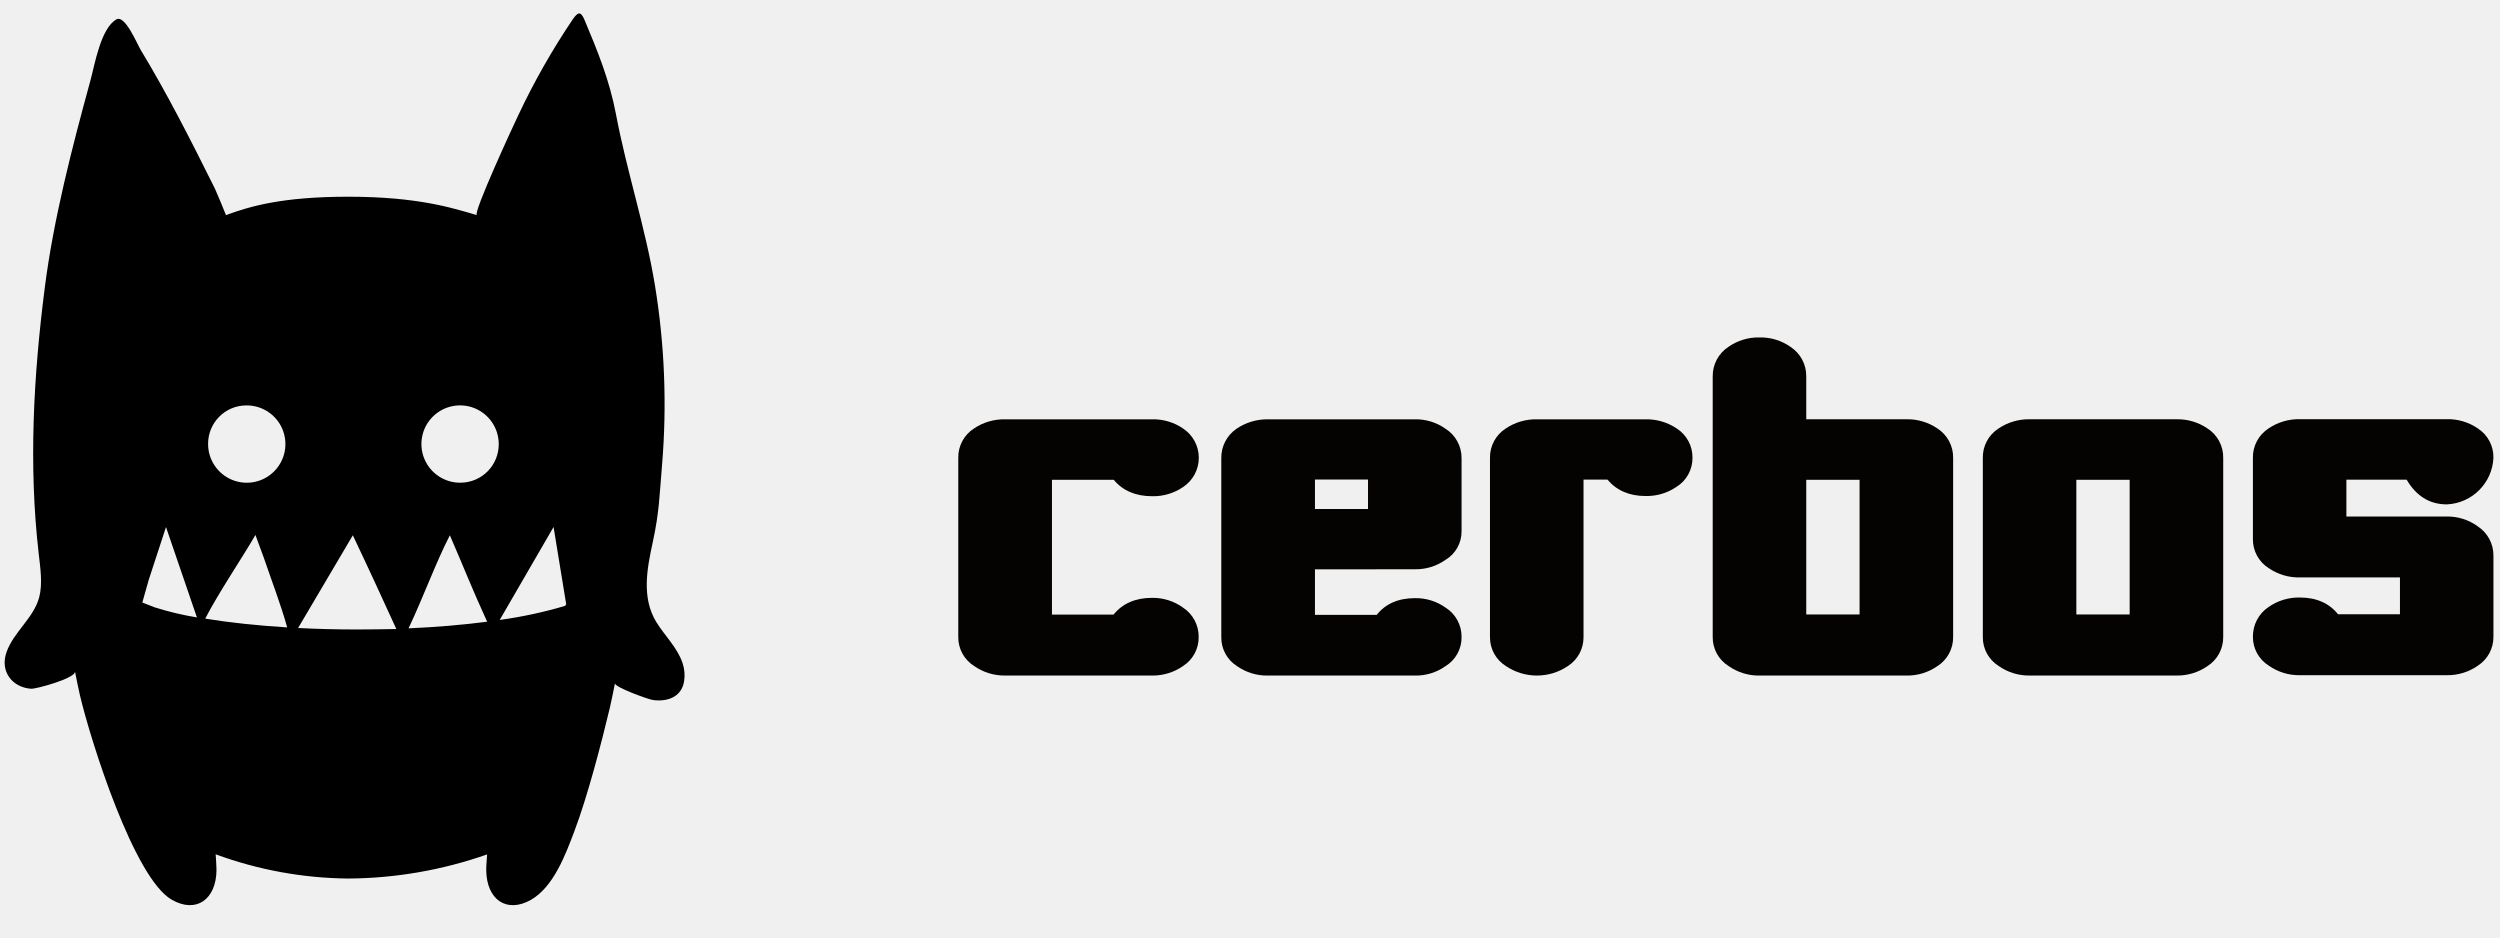
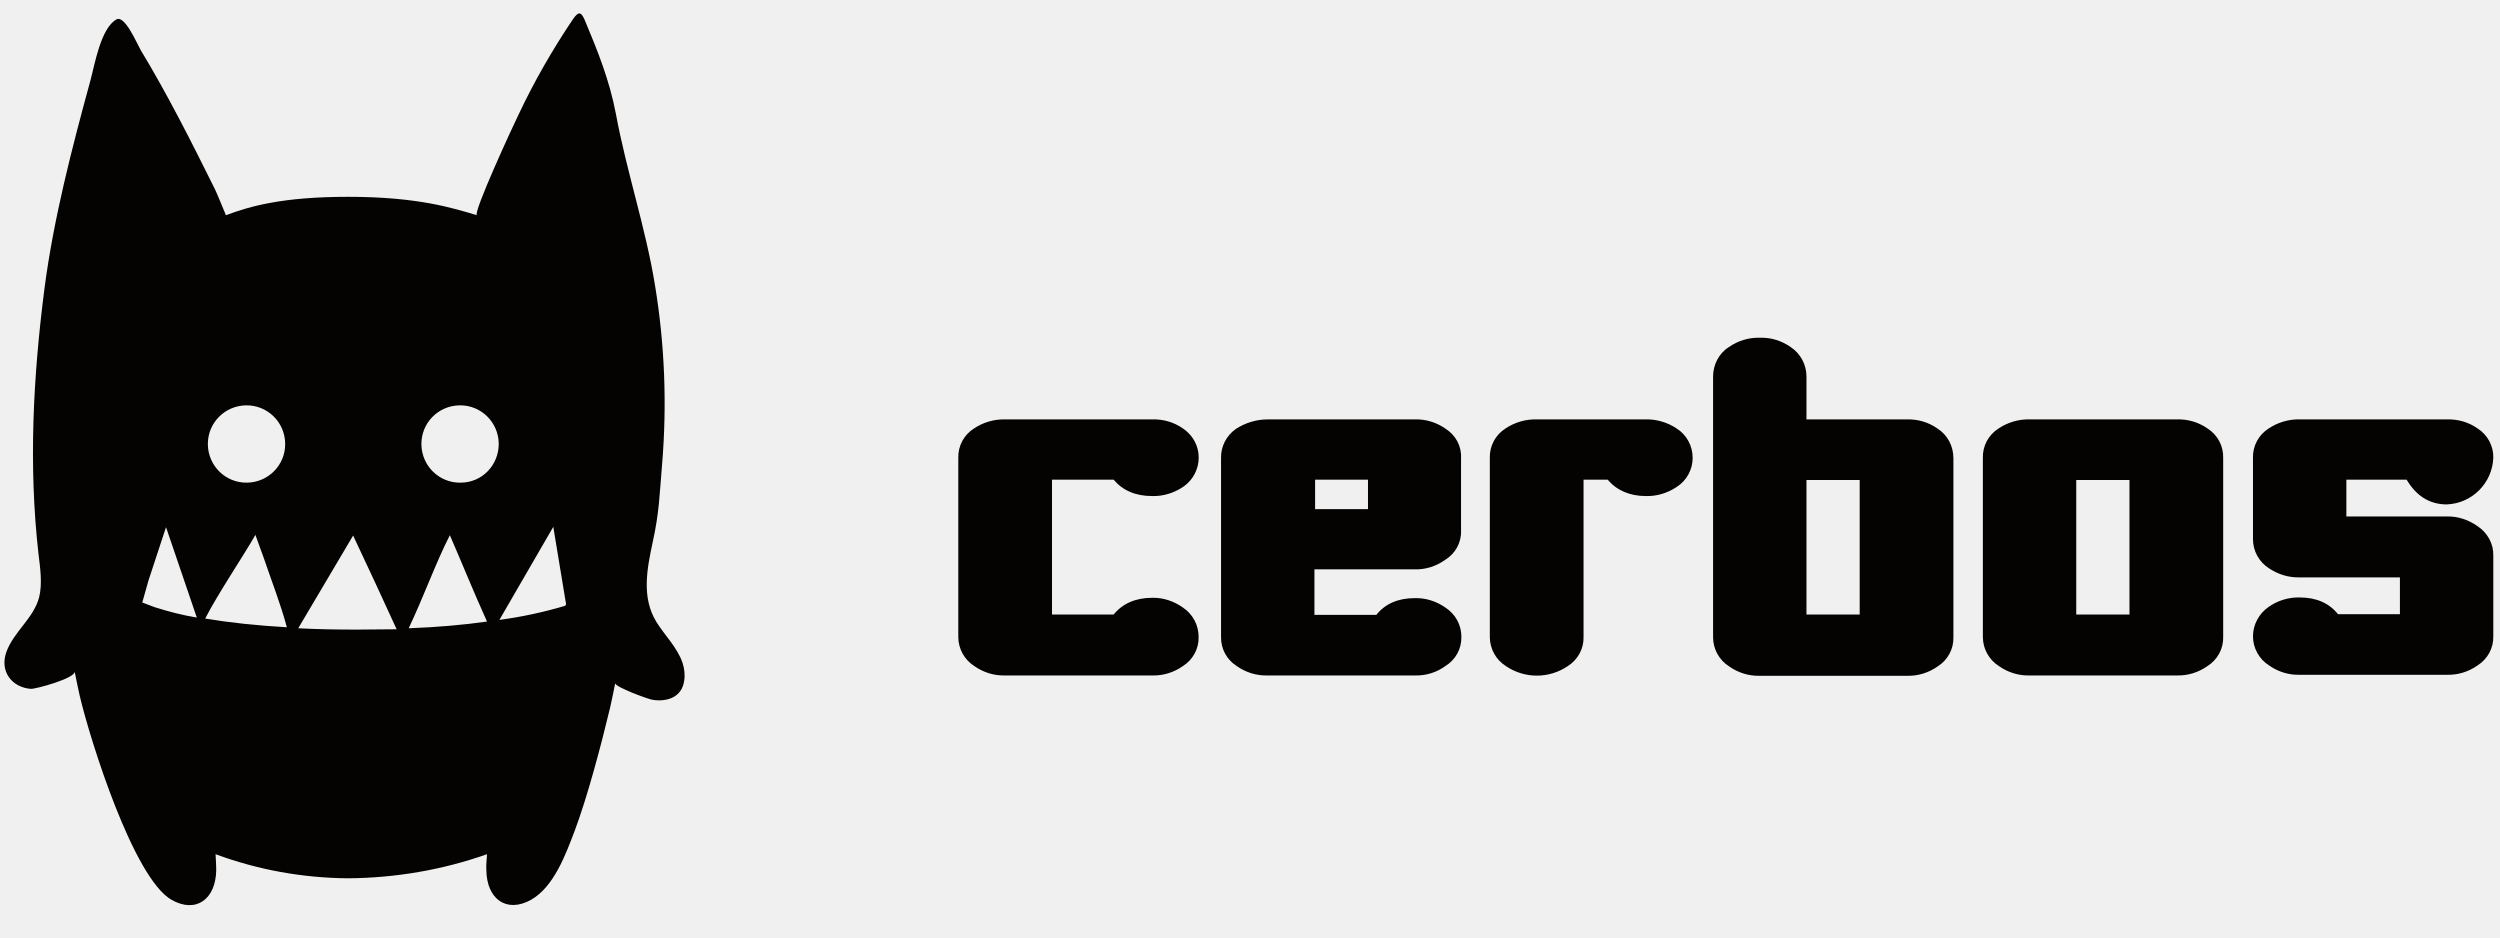
- <svg xmlns="http://www.w3.org/2000/svg" viewBox="0 0 746.89 280.13" version="1.1" id="svg66">
-   <defs id="defs4">
-     <style id="style2">.cls-1{isolation:isolate;}.cls-2{fill:#e6e6e6;mix-blend-mode:multiply;}.cls-3{fill:#ef8d2b;}</style>
-     <mask maskUnits="userSpaceOnUse" id="mask980">
-       <path d="m 674.16,226.42 h 3.07 c 0.08,1.62 1.44,2.46 3.28,2.46 1.84,0 3,-0.72 3,-2 0,-1.45 -1.64,-1.78 -3.51,-2.1 -2.55,-0.44 -5.55,-1 -5.55,-4.56 0,-2.74 2.37,-4.62 5.93,-4.62 3.56,0 5.85,1.94 5.92,4.9 h -3 c -0.06,-1.45 -1.17,-2.23 -3,-2.23 -1.83,0 -2.81,0.74 -2.81,1.85 0,1.35 1.56,1.62 3.41,1.92 2.58,0.43 5.72,0.93 5.72,4.7 0,3 -2.48,4.89 -6.2,4.89 -3.72,0 -6.18,-2.04 -6.26,-5.21 z" id="path982" />
-     </mask>
-     <mask maskUnits="userSpaceOnUse" id="mask984">
-       <path d="m 674.16,226.42 h 3.07 c 0.08,1.62 1.44,2.46 3.28,2.46 1.84,0 3,-0.72 3,-2 0,-1.45 -1.64,-1.78 -3.51,-2.1 -2.55,-0.44 -5.55,-1 -5.55,-4.56 0,-2.74 2.37,-4.62 5.93,-4.62 3.56,0 5.85,1.94 5.92,4.9 h -3 c -0.06,-1.45 -1.17,-2.23 -3,-2.23 -1.83,0 -2.81,0.74 -2.81,1.85 0,1.35 1.56,1.62 3.41,1.92 2.58,0.43 5.72,0.93 5.72,4.7 0,3 -2.48,4.89 -6.2,4.89 -3.72,0 -6.18,-2.04 -6.26,-5.21 z" id="path986" />
-     </mask>
-     <mask maskUnits="userSpaceOnUse" id="mask988">
-       <path d="m 674.16,226.42 h 3.07 c 0.08,1.62 1.44,2.46 3.28,2.46 1.84,0 3,-0.72 3,-2 0,-1.45 -1.64,-1.78 -3.51,-2.1 -2.55,-0.44 -5.55,-1 -5.55,-4.56 0,-2.74 2.37,-4.62 5.93,-4.62 3.56,0 5.85,1.94 5.92,4.9 h -3 c -0.06,-1.45 -1.17,-2.23 -3,-2.23 -1.83,0 -2.81,0.74 -2.81,1.85 0,1.35 1.56,1.62 3.41,1.92 2.58,0.43 5.72,0.93 5.72,4.7 0,3 -2.48,4.89 -6.2,4.89 -3.72,0 -6.18,-2.04 -6.26,-5.21 z" id="path990" />
-     </mask>
-     <mask maskUnits="userSpaceOnUse" id="mask992">
-       <path d="m 674.16,226.42 h 3.07 c 0.08,1.62 1.44,2.46 3.28,2.46 1.84,0 3,-0.72 3,-2 0,-1.45 -1.64,-1.78 -3.51,-2.1 -2.55,-0.44 -5.55,-1 -5.55,-4.56 0,-2.74 2.37,-4.62 5.93,-4.62 3.56,0 5.85,1.94 5.92,4.9 h -3 c -0.06,-1.45 -1.17,-2.23 -3,-2.23 -1.83,0 -2.81,0.74 -2.81,1.85 0,1.35 1.56,1.62 3.41,1.92 2.58,0.43 5.72,0.93 5.72,4.7 0,3 -2.48,4.89 -6.2,4.89 -3.72,0 -6.18,-2.04 -6.26,-5.21 z" id="path994" />
-     </mask>
-     <mask maskUnits="userSpaceOnUse" id="mask996">
-       <path d="m 674.16,226.42 h 3.07 c 0.08,1.62 1.44,2.46 3.28,2.46 1.84,0 3,-0.72 3,-2 0,-1.45 -1.64,-1.78 -3.51,-2.1 -2.55,-0.44 -5.55,-1 -5.55,-4.56 0,-2.74 2.37,-4.62 5.93,-4.62 3.56,0 5.85,1.94 5.92,4.9 h -3 c -0.06,-1.45 -1.17,-2.23 -3,-2.23 -1.83,0 -2.81,0.74 -2.81,1.85 0,1.35 1.56,1.62 3.41,1.92 2.58,0.43 5.72,0.93 5.72,4.7 0,3 -2.48,4.89 -6.2,4.89 -3.72,0 -6.18,-2.04 -6.26,-5.21 z" id="path998" />
-     </mask>
-     <mask maskUnits="userSpaceOnUse" id="mask1000">
-       <path d="m 674.16,226.42 h 3.07 c 0.08,1.62 1.44,2.46 3.28,2.46 1.84,0 3,-0.72 3,-2 0,-1.45 -1.64,-1.78 -3.51,-2.1 -2.55,-0.44 -5.55,-1 -5.55,-4.56 0,-2.74 2.37,-4.62 5.93,-4.62 3.56,0 5.85,1.94 5.92,4.9 h -3 c -0.06,-1.45 -1.17,-2.23 -3,-2.23 -1.83,0 -2.81,0.74 -2.81,1.85 0,1.35 1.56,1.62 3.41,1.92 2.58,0.43 5.72,0.93 5.72,4.7 0,3 -2.48,4.89 -6.2,4.89 -3.72,0 -6.18,-2.04 -6.26,-5.21 z" id="path1002" />
-     </mask>
-     <mask maskUnits="userSpaceOnUse" id="mask1004">
-       <path d="m 674.16,226.42 h 3.07 c 0.08,1.62 1.44,2.46 3.28,2.46 1.84,0 3,-0.72 3,-2 0,-1.45 -1.64,-1.78 -3.51,-2.1 -2.55,-0.44 -5.55,-1 -5.55,-4.56 0,-2.74 2.37,-4.62 5.93,-4.62 3.56,0 5.85,1.94 5.92,4.9 h -3 c -0.06,-1.45 -1.17,-2.23 -3,-2.23 -1.83,0 -2.81,0.74 -2.81,1.85 0,1.35 1.56,1.62 3.41,1.92 2.58,0.43 5.72,0.93 5.72,4.7 0,3 -2.48,4.89 -6.2,4.89 -3.72,0 -6.18,-2.04 -6.26,-5.21 z" id="path1006" />
-     </mask>
-     <mask maskUnits="userSpaceOnUse" id="mask1008">
-       <path d="m 674.16,226.42 h 3.07 c 0.08,1.62 1.44,2.46 3.28,2.46 1.84,0 3,-0.72 3,-2 0,-1.45 -1.64,-1.78 -3.51,-2.1 -2.55,-0.44 -5.55,-1 -5.55,-4.56 0,-2.74 2.37,-4.62 5.93,-4.62 3.56,0 5.85,1.94 5.92,4.9 h -3 c -0.06,-1.45 -1.17,-2.23 -3,-2.23 -1.83,0 -2.81,0.74 -2.81,1.85 0,1.35 1.56,1.62 3.41,1.92 2.58,0.43 5.72,0.93 5.72,4.7 0,3 -2.48,4.89 -6.2,4.89 -3.72,0 -6.18,-2.04 -6.26,-5.21 z" id="path1010" />
-     </mask>
-     <mask maskUnits="userSpaceOnUse" id="mask1012">
-       <path d="m 674.16,226.42 h 3.07 c 0.08,1.62 1.44,2.46 3.28,2.46 1.84,0 3,-0.72 3,-2 0,-1.45 -1.64,-1.78 -3.51,-2.1 -2.55,-0.44 -5.55,-1 -5.55,-4.56 0,-2.74 2.37,-4.62 5.93,-4.62 3.56,0 5.85,1.94 5.92,4.9 h -3 c -0.06,-1.45 -1.17,-2.23 -3,-2.23 -1.83,0 -2.81,0.74 -2.81,1.85 0,1.35 1.56,1.62 3.41,1.92 2.58,0.43 5.72,0.93 5.72,4.7 0,3 -2.48,4.89 -6.2,4.89 -3.72,0 -6.18,-2.04 -6.26,-5.21 z" id="path1014" />
-     </mask>
-     <mask maskUnits="userSpaceOnUse" id="mask1016">
-       <path d="m 674.16,226.42 h 3.07 c 0.08,1.62 1.44,2.46 3.28,2.46 1.84,0 3,-0.72 3,-2 0,-1.45 -1.64,-1.78 -3.51,-2.1 -2.55,-0.44 -5.55,-1 -5.55,-4.56 0,-2.74 2.37,-4.62 5.93,-4.62 3.56,0 5.85,1.94 5.92,4.9 h -3 c -0.06,-1.45 -1.17,-2.23 -3,-2.23 -1.83,0 -2.81,0.74 -2.81,1.85 0,1.35 1.56,1.62 3.41,1.92 2.58,0.43 5.72,0.93 5.72,4.7 0,3 -2.48,4.89 -6.2,4.89 -3.72,0 -6.18,-2.04 -6.26,-5.21 z" id="path1018" />
-     </mask>
-     <mask maskUnits="userSpaceOnUse" id="mask1020">
-       <path d="m 674.16,226.42 h 3.07 c 0.08,1.62 1.44,2.46 3.28,2.46 1.84,0 3,-0.72 3,-2 0,-1.45 -1.64,-1.78 -3.51,-2.1 -2.55,-0.44 -5.55,-1 -5.55,-4.56 0,-2.74 2.37,-4.62 5.93,-4.62 3.56,0 5.85,1.94 5.92,4.9 h -3 c -0.06,-1.45 -1.17,-2.23 -3,-2.23 -1.83,0 -2.81,0.74 -2.81,1.85 0,1.35 1.56,1.62 3.41,1.92 2.58,0.43 5.72,0.93 5.72,4.7 0,3 -2.48,4.89 -6.2,4.89 -3.72,0 -6.18,-2.04 -6.26,-5.21 z" id="path1022" />
-     </mask>
-     <mask maskUnits="userSpaceOnUse" id="mask1024">
-       <path d="m 674.16,226.42 h 3.07 c 0.08,1.62 1.44,2.46 3.28,2.46 1.84,0 3,-0.72 3,-2 0,-1.45 -1.64,-1.78 -3.51,-2.1 -2.55,-0.44 -5.55,-1 -5.55,-4.56 0,-2.74 2.37,-4.62 5.93,-4.62 3.56,0 5.85,1.94 5.92,4.9 h -3 c -0.06,-1.45 -1.17,-2.23 -3,-2.23 -1.83,0 -2.81,0.74 -2.81,1.85 0,1.35 1.56,1.62 3.41,1.92 2.58,0.43 5.72,0.93 5.72,4.7 0,3 -2.48,4.89 -6.2,4.89 -3.72,0 -6.18,-2.04 -6.26,-5.21 z" id="path1026" />
-     </mask>
-     <mask maskUnits="userSpaceOnUse" id="mask1028">
-       <path d="m 674.16,226.42 h 3.07 c 0.08,1.62 1.44,2.46 3.28,2.46 1.84,0 3,-0.72 3,-2 0,-1.45 -1.64,-1.78 -3.51,-2.1 -2.55,-0.44 -5.55,-1 -5.55,-4.56 0,-2.74 2.37,-4.62 5.93,-4.62 3.56,0 5.85,1.94 5.92,4.9 h -3 c -0.06,-1.45 -1.17,-2.23 -3,-2.23 -1.83,0 -2.81,0.74 -2.81,1.85 0,1.35 1.56,1.62 3.41,1.92 2.58,0.43 5.72,0.93 5.72,4.7 0,3 -2.48,4.89 -6.2,4.89 -3.72,0 -6.18,-2.04 -6.26,-5.21 z" id="path1030" />
-     </mask>
-     <mask maskUnits="userSpaceOnUse" id="mask1032">
-       <path d="m 674.16,226.42 h 3.07 c 0.08,1.62 1.44,2.46 3.28,2.46 1.84,0 3,-0.72 3,-2 0,-1.45 -1.64,-1.78 -3.51,-2.1 -2.55,-0.44 -5.55,-1 -5.55,-4.56 0,-2.74 2.37,-4.62 5.93,-4.62 3.56,0 5.85,1.94 5.92,4.9 h -3 c -0.06,-1.45 -1.17,-2.23 -3,-2.23 -1.83,0 -2.81,0.74 -2.81,1.85 0,1.35 1.56,1.62 3.41,1.92 2.58,0.43 5.72,0.93 5.72,4.7 0,3 -2.48,4.89 -6.2,4.89 -3.72,0 -6.18,-2.04 -6.26,-5.21 z" id="path1034" />
-     </mask>
-     <mask maskUnits="userSpaceOnUse" id="mask1036">
-       <path d="m 674.16,226.42 h 3.07 c 0.08,1.62 1.44,2.46 3.28,2.46 1.84,0 3,-0.72 3,-2 0,-1.45 -1.64,-1.78 -3.51,-2.1 -2.55,-0.44 -5.55,-1 -5.55,-4.56 0,-2.74 2.37,-4.62 5.93,-4.62 3.56,0 5.85,1.94 5.92,4.9 h -3 c -0.06,-1.45 -1.17,-2.23 -3,-2.23 -1.83,0 -2.81,0.74 -2.81,1.85 0,1.35 1.56,1.62 3.41,1.92 2.58,0.43 5.72,0.93 5.72,4.7 0,3 -2.48,4.89 -6.2,4.89 -3.72,0 -6.18,-2.04 -6.26,-5.21 z" id="path1038" />
-     </mask>
-     <mask maskUnits="userSpaceOnUse" id="mask1040">
-       <path d="m 674.16,226.42 h 3.07 c 0.08,1.62 1.44,2.46 3.28,2.46 1.84,0 3,-0.72 3,-2 0,-1.45 -1.64,-1.78 -3.51,-2.1 -2.55,-0.44 -5.55,-1 -5.55,-4.56 0,-2.74 2.37,-4.62 5.93,-4.62 3.56,0 5.85,1.94 5.92,4.9 h -3 c -0.06,-1.45 -1.17,-2.23 -3,-2.23 -1.83,0 -2.81,0.74 -2.81,1.85 0,1.35 1.56,1.62 3.41,1.92 2.58,0.43 5.72,0.93 5.72,4.7 0,3 -2.48,4.89 -6.2,4.89 -3.72,0 -6.18,-2.04 -6.26,-5.21 z" id="path1042" />
-     </mask>
-     <mask maskUnits="userSpaceOnUse" id="mask1044">
-       <path d="m 674.16,226.42 h 3.07 c 0.08,1.62 1.44,2.46 3.28,2.46 1.84,0 3,-0.72 3,-2 0,-1.45 -1.64,-1.78 -3.51,-2.1 -2.55,-0.44 -5.55,-1 -5.55,-4.56 0,-2.74 2.37,-4.62 5.93,-4.62 3.56,0 5.85,1.94 5.92,4.9 h -3 c -0.06,-1.45 -1.17,-2.23 -3,-2.23 -1.83,0 -2.81,0.74 -2.81,1.85 0,1.35 1.56,1.62 3.41,1.92 2.58,0.43 5.72,0.93 5.72,4.7 0,3 -2.48,4.89 -6.2,4.89 -3.72,0 -6.18,-2.04 -6.26,-5.21 z" id="path1046" />
-     </mask>
-     <mask maskUnits="userSpaceOnUse" id="mask1048">
-       <path d="m 674.16,226.42 h 3.07 c 0.08,1.62 1.44,2.46 3.28,2.46 1.84,0 3,-0.72 3,-2 0,-1.45 -1.64,-1.78 -3.51,-2.1 -2.55,-0.44 -5.55,-1 -5.55,-4.56 0,-2.74 2.37,-4.62 5.93,-4.62 3.56,0 5.85,1.94 5.92,4.9 h -3 c -0.06,-1.45 -1.17,-2.23 -3,-2.23 -1.83,0 -2.81,0.74 -2.81,1.85 0,1.35 1.56,1.62 3.41,1.92 2.58,0.43 5.72,0.93 5.72,4.7 0,3 -2.48,4.89 -6.2,4.89 -3.72,0 -6.18,-2.04 -6.26,-5.21 z" id="path1050" />
-     </mask>
-     <mask maskUnits="userSpaceOnUse" id="mask1052">
-       <path d="m 674.16,226.42 h 3.07 c 0.08,1.62 1.44,2.46 3.28,2.46 1.84,0 3,-0.72 3,-2 0,-1.45 -1.64,-1.78 -3.51,-2.1 -2.55,-0.44 -5.55,-1 -5.55,-4.56 0,-2.74 2.37,-4.62 5.93,-4.62 3.56,0 5.85,1.94 5.92,4.9 h -3 c -0.06,-1.45 -1.17,-2.23 -3,-2.23 -1.83,0 -2.81,0.74 -2.81,1.85 0,1.35 1.56,1.62 3.41,1.92 2.58,0.43 5.72,0.93 5.72,4.7 0,3 -2.48,4.89 -6.2,4.89 -3.72,0 -6.18,-2.04 -6.26,-5.21 z" id="path1054" />
-     </mask>
-   </defs>
-   <g class="cls-1" id="g64" transform="translate(0,4)">
-     <g id="Layer_2" data-name="Layer 2">
-       <g id="Layer_1-2" data-name="Layer 1">
-         <path style="color:#000000;fill:#000000;stroke:none;stroke-opacity:1;-inkscape-stroke:none" d="m 203.9,194.05 c -1.51,-4.52 -5.4,-8.27 -7.8,-12.17 -4.48,-7.3 -2.81,-15.92 -1.11,-23.77 2,-9.22 2,-13.79 2.8,-23.19 a 219.23,219.23 0 0 0 -2.1,-53.55 C 192.85,64 187.25,47.26 184,30 182.09,20 178.58,11.33 174.65,2 c -1.17,-2.8 -2,-2.37 -3.47,-0.32 a 214.17,214.17 0 0 0 -16.37,28.81 c -1.26,2.6 -13.66,29.39 -12.34,29.78 -7.07,-2.06 -17.45,-5.5 -38.46,-5.5 -19.56,0 -29.3,2.83 -36.5,5.5 0.05,0 -3,-7.33 -3.26,-7.82 C 57.23,38.34 50.12,24.26 42,10.85 41,9.19 37.35,0.37 34.81,1.78 c -4.7,2.61 -6.49,13.47 -7.8,18.29 -5.51,20.13 -11,41.26 -13.65,62 -3.36,26.4 -4.84,52.93 -1.79,79.42 0.47,4.08 1.2,8.89 0.16,12.88 -1.63,6.26 -7.59,10.34 -9.76,16.4 -2.11,5.86 1.76,10.63 7.35,11 1.41,0.09 13.49,-3.17 13.07,-5.19 0.6,2.91 1,5.08 1.51,7.22 3.23,13.59 16.11,54.55 27.42,61 7.29,4.18 13.28,-0.07 13.36,-8.87 0,-1.43 -0.15,-2.87 -0.25,-4.7 a 118,118 0 0 0 39.57,7.24 127.52,127.52 0 0 0 41.52,-7.21 c -0.1,1.83 -0.27,3.27 -0.25,4.7 0.08,8.8 6.07,13 13.36,8.87 6.75,-3.88 10.32,-13.48 13,-20.59 3.92,-10.38 8,-26.05 10.59,-36.89 0.51,-2.14 0.9,-4.31 1.51,-7.22 -0.24,1.15 10.11,4.86 11.32,5 4.11,0.57 8.58,-0.72 9.34,-5.66 a 11.37,11.37 0 0 0 -0.49,-5.42 z M 73.53,117.12 A 11.55,11.55 0 1 1 62.17,128.66 11.45,11.45 0 0 1 73.53,117.12 Z M 46.18,177.44 42.52,176 c 0,0 1.4,-4.89 1.9,-6.72 l 5.17,-15.82 9.24,27 a 90.69,90.69 0 0 1 -12.65,-3.02 z m 15.13,3.38 c 3.91,-7.63 11.47,-18.82 15,-25 l 2.55,6.93 c 2.21,6.53 5.07,13.93 6.94,20.69 -8.99,-0.56 -17.25,-1.44 -24.49,-2.62 z m 45.29,3.24 c -6,0 -11.91,-0.15 -17.54,-0.44 l 16.35,-27.7 c 4.42,9.27 8.7,18.61 13,28 -3.86,0.08 -7.8,0.14 -11.81,0.14 z m 15.46,-0.34 c 4.59,-9.73 8.1,-19.57 12.34,-27.8 4.29,9.9 6.57,15.83 11.14,25.82 -7.14,0.93 -15.05,1.61 -23.48,1.98 z M 137.6,140.21 A 11.55,11.55 0 1 1 149,128.66 11.46,11.46 0 0 1 137.6,140.21 Z M 168.84,177 a 131.77,131.77 0 0 1 -19.55,4.21 l 16.09,-27.77 3.77,23.05 a 2.32,2.32 0 0 1 -0.31,0.51 z" id="path8" />
-         <path class="cls-3" d="m 332.74,139.35 c 2.69,3.25 6.55,4.9 11.48,4.9 a 15.78,15.78 0 0 0 9.22,-2.73 10.49,10.49 0 0 0 0,-17.51 15.73,15.73 0 0 0 -9.22,-2.74 H 300.34 A 16.14,16.14 0 0 0 291,124 a 10.22,10.22 0 0 0 -4.71,8.79 v 53.5 a 10.1,10.1 0 0 0 4.78,8.71 15.71,15.71 0 0 0 9.23,2.82 h 43.88 a 15.72,15.72 0 0 0 9.22,-2.81 10.15,10.15 0 0 0 4.71,-8.72 10.36,10.36 0 0 0 -4.68,-8.77 15.41,15.41 0 0 0 -9.25,-2.91 c -4.94,0 -8.8,1.67 -11.49,5 h -18.41 v -40.26 z" id="path10" style="fill:#040302;fill-opacity:1" />
-         <path class="cls-3" d="m 422.72,166.07 a 15.28,15.28 0 0 0 9.1,-2.79 9.84,9.84 0 0 0 4.83,-8.58 v -21.82 a 10.3,10.3 0 0 0 -4.77,-8.78 15.37,15.37 0 0 0 -9.16,-2.83 h -44 a 16.4,16.4 0 0 0 -9.35,2.85 10.47,10.47 0 0 0 -4.5,8.76 v 53.35 a 10.07,10.07 0 0 0 4.7,8.78 15.55,15.55 0 0 0 9.15,2.82 h 44 a 15.28,15.28 0 0 0 9.13,-2.81 10,10 0 0 0 4.8,-8.79 10.23,10.23 0 0 0 -4.77,-8.7 15.32,15.32 0 0 0 -9.16,-2.83 c -4.94,0 -8.78,1.67 -11.42,5 h -18.45 v -13.6 z m -29.87,-26.8 h 15.85 v 8.8 h -15.85 z" id="path12" style="fill:#040302;fill-opacity:1" />
-         <path class="cls-3" d="m 500.92,124 a 16.15,16.15 0 0 0 -9.29,-2.73 h -32.47 a 16.12,16.12 0 0 0 -9.3,2.74 10.23,10.23 0 0 0 -4.72,8.79 v 53.5 a 10.09,10.09 0 0 0 4.79,8.71 16.52,16.52 0 0 0 18.45,0 10.18,10.18 0 0 0 4.71,-8.72 v -47 h 7.15 c 2.73,3.25 6.56,4.9 11.39,4.9 a 15.79,15.79 0 0 0 9.21,-2.72 10.12,10.12 0 0 0 4.8,-8.73 10.24,10.24 0 0 0 -4.72,-8.74 z" id="path14" style="fill:#040302;fill-opacity:1" />
-         <path class="cls-3" d="m 578.8,124 a 15.76,15.76 0 0 0 -9.23,-2.74 h -29.94 v -12.84 a 10.37,10.37 0 0 0 -4.69,-8.78 15.45,15.45 0 0 0 -9.25,-2.83 15.62,15.62 0 0 0 -9.32,2.82 10.38,10.38 0 0 0 -4.69,8.79 v 77.88 a 10.1,10.1 0 0 0 4.78,8.71 15.71,15.71 0 0 0 9.23,2.82 h 43.88 a 15.7,15.7 0 0 0 9.22,-2.81 10.16,10.16 0 0 0 4.72,-8.72 V 132.8 A 10.24,10.24 0 0 0 578.8,124 Z m -23.24,55.58 h -15.93 v -40.23 h 15.93 z" id="path16" style="fill:#040302;fill-opacity:1" />
-         <path class="cls-3" d="m 659.49,124 a 15.73,15.73 0 0 0 -9.22,-2.74 h -43.88 a 16.12,16.12 0 0 0 -9.3,2.74 10.22,10.22 0 0 0 -4.71,8.79 v 53.5 a 10.08,10.08 0 0 0 4.78,8.71 15.69,15.69 0 0 0 9.23,2.82 h 43.88 a 15.72,15.72 0 0 0 9.22,-2.81 10.18,10.18 0 0 0 4.71,-8.72 V 132.8 a 10.24,10.24 0 0 0 -4.71,-8.8 z m -23.24,55.58 h -15.93 v -40.23 h 15.93 z" id="path18" style="fill:#040302;fill-opacity:1" />
-         <path class="cls-3" d="m 740.21,153.23 a 15.33,15.33 0 0 0 -9.25,-2.92 H 701 v -11 h 18 c 2.87,4.9 6.89,7.38 12,7.38 a 14.59,14.59 0 0 0 13.93,-13.93 10.23,10.23 0 0 0 -4.7,-8.79 15.76,15.76 0 0 0 -9.23,-2.74 h -43.92 a 16.14,16.14 0 0 0 -9.3,2.74 10.24,10.24 0 0 0 -4.71,8.79 v 24.31 a 10.11,10.11 0 0 0 4.79,8.71 15.8,15.8 0 0 0 9.22,2.73 H 717 v 11 h -18.5 c -2.64,-3.3 -6.48,-5 -11.42,-5 a 15.81,15.81 0 0 0 -9.34,2.84 10.56,10.56 0 0 0 -4.67,8.84 10.1,10.1 0 0 0 4.78,8.71 15.71,15.71 0 0 0 9.23,2.82 H 731 a 15.7,15.7 0 0 0 9.22,-2.81 10.15,10.15 0 0 0 4.71,-8.72 V 162 a 10.33,10.33 0 0 0 -4.72,-8.77 z" id="path20" style="fill:#040302;fill-opacity:1" />
-         <path d="m 361.74,231.64 a 8,8 0 1 1 0,-16 7.52,7.52 0 0 1 7.58,5.82 h -3.11 a 4.87,4.87 0 0 0 -9.29,2.18 4.84,4.84 0 0 0 4.82,5 4.73,4.73 0 0 0 4.45,-2.93 h 3.17 a 7.6,7.6 0 0 1 -7.62,5.93 z" id="path22" mask="url(#mask1052)" />
-         <path d="m 386.35,222.06 v 9.21 h -3.14 v -8.56 c 0,-2.77 -1.19,-4.25 -3.51,-4.25 -2.32,0 -4.11,1.92 -4.11,4.63 v 8.18 h -3.14 v -20.76 h 3.14 v 7.21 a 6.58,6.58 0 0 1 5,-2.08 c 3.53,0 5.76,2.48 5.76,6.42 z" id="path24" mask="url(#mask1048)" />
-         <path d="m 405.14,223.67 c 0,0.34 0,0.68 -0.06,1 h -12.41 a 4.5,4.5 0 0 0 4.68,4 4.59,4.59 0 0 0 4.11,-2.24 h 3.31 a 7.92,7.92 0 1 1 -7.42,-10.85 c 4.68,0 7.79,3.61 7.79,8.06 z m -12.39,-1.53 H 402 a 4.56,4.56 0 0 0 -4.64,-3.69 4.52,4.52 0 0 0 -4.61,3.69 z" id="path26" mask="url(#mask1044)" />
-         <path d="m 415.36,231.64 a 8,8 0 1 1 0,-16 7.52,7.52 0 0 1 7.58,5.82 h -3.11 a 4.92,4.92 0 1 0 -4.48,7.2 4.76,4.76 0 0 0 4.46,-2.93 H 423 a 7.6,7.6 0 0 1 -7.63,5.93 z" id="path28" mask="url(#mask1040)" />
-         <path d="m 431.44,224.75 h -1.9 v 6.52 h -3.14 v -20.76 h 3.14 v 11.39 h 1.92 l 4.13,-5.91 h 3.72 l -5.17,7.33 5.72,8 H 436 Z" id="path30" mask="url(#mask1036)" />
-         <path d="m 462.89,216 -7,15.56 c -1.72,3.84 -3.24,5.2 -6.36,5.2 H 448 v -2.83 h 1.31 c 2,0 2.64,-0.59 3.76,-3 l 0.35,-0.72 -6.71,-14.21 h 3.42 L 455,226.65 459.54,216 Z" id="path32" mask="url(#mask1032)" />
-         <path d="m 463.7,223.63 a 8.17,8.17 0 1 1 8.17,8 7.88,7.88 0 0 1 -8.17,-8 z m 13.14,0 a 5,5 0 1 0 -5,5 4.81,4.81 0 0 0 5,-5 z" id="path34" mask="url(#mask1028)" />
-         <path d="m 490.1,231.64 c -4.2,0 -7,-2.71 -7,-6.82 V 216 h 3.14 v 8.39 c 0,2.65 1.45,4.26 3.81,4.26 2.36,0 3.8,-1.64 3.8,-4.26 V 216 H 497 v 8.83 c 0,4.11 -2.72,6.82 -6.94,6.82 z" id="path36" mask="url(#mask1024)" />
-         <path d="m 510,215.9 v 3 h -1.66 c -2.6,0 -3.9,1.48 -3.9,4.25 v 8.15 H 501.3 V 216 h 2.13 l 0.53,2.08 a 5.43,5.43 0 0 1 4.68,-2.17 z" id="path38" mask="url(#mask1020)" />
-         <path d="m 527,215.61 a 8,8 0 0 1 0,16 7.63,7.63 0 0 1 -5.08,-1.85 v 6.95 h -3.14 V 216 h 2.12 l 0.59,1.87 a 7.62,7.62 0 0 1 5.51,-2.24 z m 4.74,8 a 5,5 0 1 0 -5,5 4.86,4.86 0 0 0 5.01,-4.98 z" id="path40" mask="url(#mask1016)" />
-         <path d="m 552.81,223.67 a 9.06,9.06 0 0 1 -0.07,1 h -12.4 a 4.49,4.49 0 0 0 4.68,4 4.6,4.6 0 0 0 4.11,-2.24 h 3.31 A 7.92,7.92 0 1 1 545,215.61 c 4.67,0 7.79,3.61 7.79,8.06 z m -12.39,-1.53 h 9.24 a 4.58,4.58 0 0 0 -4.64,-3.69 4.51,4.51 0 0 0 -4.6,3.69 z" id="path42" mask="url(#mask1012)" />
-         <path d="m 564.84,215.9 v 3 h -1.66 c -2.6,0 -3.89,1.48 -3.89,4.25 v 8.15 h -3.15 V 216 h 2.13 l 0.53,2.08 a 5.43,5.43 0 0 1 4.68,-2.17 z" id="path44" mask="url(#mask1008)" />
-         <path d="m 589.78,221.55 v 9.72 h -3.14 v -9 c 0,-2.46 -1.07,-3.86 -3,-3.86 -1.93,0 -3.59,1.85 -3.59,4.45 v 8.36 H 577 v -9 c 0,-2.46 -1.06,-3.86 -3,-3.86 -1.94,0 -3.6,1.85 -3.6,4.45 v 8.36 h -3.15 V 216 h 2.23 l 0.54,2 a 6.13,6.13 0 0 1 4.75,-2.32 5,5 0 0 1 4.59,2.68 6,6 0 0 1 5,-2.68 c 3.25,-0.04 5.42,2.41 5.42,5.87 z" id="path46" mask="url(#mask1004)" />
-         <path d="m 594,210.38 h 3.24 v 3.24 H 594 Z m 0,5.61 h 3.14 v 15.28 H 594 Z" id="path48" mask="url(#mask1000)" />
-         <path d="m 600.49,226.42 h 3.07 c 0.08,1.62 1.44,2.46 3.28,2.46 1.69,0 3,-0.72 3,-2 0,-1.45 -1.64,-1.78 -3.51,-2.1 -2.55,-0.44 -5.55,-1 -5.55,-4.56 0,-2.74 2.37,-4.62 5.92,-4.62 3.55,0 5.86,1.94 5.92,4.9 h -3 c -0.07,-1.45 -1.17,-2.23 -3,-2.23 -1.83,0 -2.81,0.74 -2.81,1.85 0,1.35 1.56,1.62 3.4,1.92 2.59,0.43 5.72,0.93 5.72,4.7 0,3 -2.47,4.89 -6.2,4.89 -3.73,0 -6.16,-2.04 -6.24,-5.21 z" id="path50" mask="url(#mask996)" />
-         <path d="m 615.15,226.42 h 3.07 c 0.08,1.62 1.44,2.46 3.28,2.46 1.84,0 3,-0.72 3,-2 0,-1.45 -1.64,-1.78 -3.51,-2.1 -2.55,-0.44 -5.55,-1 -5.55,-4.56 0,-2.74 2.37,-4.62 5.92,-4.62 3.55,0 5.86,1.94 5.92,4.9 h -3 c -0.06,-1.45 -1.16,-2.23 -3,-2.23 -1.84,0 -2.81,0.74 -2.81,1.85 0,1.35 1.56,1.62 3.4,1.92 2.59,0.43 5.72,0.93 5.72,4.7 0,3 -2.47,4.89 -6.2,4.89 -3.73,0 -6.16,-2.04 -6.24,-5.21 z" id="path52" mask="url(#mask992)" />
-         <path d="m 630.92,210.38 h 3.24 v 3.24 h -3.24 z M 631,216 h 3.14 v 15.28 H 631 Z" id="path54" mask="url(#mask988)" />
-         <path d="m 637.46,223.63 a 8.17,8.17 0 1 1 8.17,8 7.88,7.88 0 0 1 -8.17,-8 z m 13.14,0 a 5,5 0 1 0 -5,5 4.81,4.81 0 0 0 5,-5 z" id="path56" mask="url(#mask984)" />
-         <path d="m 665.24,215.64 c 3.57,0 5.8,2.66 5.8,6.43 v 9.2 h -3.14 v -8.56 c 0,-2.78 -1.21,-4.25 -3.51,-4.25 -2.3,0 -4.1,1.93 -4.1,4.63 v 8.18 h -3.14 V 216 h 2.19 l 0.61,2.13 a 6.45,6.45 0 0 1 5.29,-2.48 z" id="path58" mask="url(#mask980)" />
-       </g>
-     </g>
-   </g>
+ <svg xmlns="http://www.w3.org/2000/svg" xml:space="preserve" viewBox="0 0 746.9 280.1">
+   <style>
+ @media (prefers-color-scheme: dark) {
+   path {
+     fill: #FFFFFF;
+   }
+ }
+ </style>
+   <path fill="#040302" d="M203.9 198c-1.5-4.5-5.4-8.3-7.8-12.2-4.5-7.3-2.8-15.9-1.1-23.8 2-9.2 2-13.8 2.8-23.2 1.5-17.9.8-35.9-2.1-53.5-2.8-17.3-8.5-34-11.7-51.3-1.9-10-5.4-18.7-9.3-28-1.2-2.8-2-2.4-3.5-.3-6.2 9.2-11.7 18.8-16.4 28.8-1.3 2.6-13.7 29.4-12.3 29.8-7.1-2.1-17.5-5.5-38.5-5.5-19.6 0-29.3 2.8-36.5 5.5 0 0-3-7.3-3.3-7.8-7-14.1-14.1-28.2-22.2-41.6-1-1.7-4.7-10.5-7.2-9.1-4.7 2.6-6.5 13.5-7.8 18.3-5.5 20.1-11 41.3-13.7 62-3.4 26.4-4.8 52.9-1.8 79.4.5 4.1 1.2 8.9.2 12.9-1.6 6.3-7.6 10.3-9.8 16.4-2.1 5.9 1.8 10.6 7.3 11 1.4.1 13.5-3.2 13.1-5.2.6 2.9 1 5.1 1.5 7.2 3.2 13.6 16.1 54.5 27.4 61 7.3 4.2 13.3-.1 13.4-8.9 0-1.4-.1-2.9-.2-4.7 12.7 4.7 26.1 7.1 39.6 7.2 14.1-.1 28.2-2.5 41.5-7.2-.1 1.8-.3 3.3-.2 4.7.1 8.8 6.1 13 13.4 8.9 6.8-3.9 10.3-13.5 13-20.6 3.9-10.4 8-26 10.6-36.9.5-2.1.9-4.3 1.5-7.2-.2 1.1 10.1 4.9 11.3 5 4.1.6 8.6-.7 9.3-5.7.3-1.7.1-3.6-.5-5.4zM73.5 121.1c6.4-.1 11.6 5 11.7 11.4.1 6.4-5 11.6-11.4 11.7-6.4.1-11.6-5-11.7-11.4v-.2c0-6.3 5.1-11.4 11.4-11.5zm-27.3 60.3-3.7-1.4s1.4-4.9 1.9-6.7l5.2-15.8 9.2 27c-4.3-.7-8.5-1.8-12.6-3.1zm15.1 3.4c3.9-7.6 11.5-18.8 15-25l2.5 6.9c2.2 6.5 5.1 13.9 6.9 20.7-8.9-.5-17.2-1.4-24.4-2.6zm45.3 3.3c-6 0-11.9-.1-17.5-.4l16.4-27.7c4.4 9.3 8.7 18.6 13 28-4 0-7.9.1-11.9.1zm15.5-.4c4.6-9.7 8.1-19.6 12.3-27.8 4.3 9.9 6.6 15.8 11.1 25.8-7.1 1-15 1.7-23.4 2zm15.5-43.5c-6.4.1-11.6-5-11.7-11.4-.1-6.4 5-11.6 11.4-11.7 6.4-.1 11.6 5 11.7 11.4v.1c0 6.4-5 11.6-11.4 11.6zm31.2 36.8c-6.4 1.9-12.9 3.3-19.6 4.2l16.1-27.8 3.8 23c0 .3-.1.4-.3.6zM332.7 143.3c2.7 3.2 6.5 4.9 11.5 4.9 3.3.1 6.5-.9 9.2-2.7 4.8-3.2 6.2-9.7 3-14.5-.8-1.2-1.8-2.2-3-3-2.7-1.9-5.9-2.8-9.2-2.7h-43.9c-3.3-.1-6.6.9-9.3 2.7-3 1.9-4.8 5.2-4.7 8.8v53.5c0 3.5 1.8 6.8 4.8 8.7 2.7 1.9 5.9 2.9 9.2 2.8h43.9c3.3.1 6.5-.9 9.2-2.8 3-1.9 4.8-5.2 4.7-8.7 0-3.5-1.7-6.8-4.7-8.8-2.7-1.9-5.9-3-9.2-2.9-4.9 0-8.8 1.7-11.5 5h-18.4v-40.3h18.4zM431.9 128.1c-2.7-1.9-5.9-2.9-9.2-2.8h-44c-3.3 0-6.6 1-9.4 2.8-2.9 2-4.6 5.3-4.5 8.8v53.3c-.1 3.6 1.7 6.9 4.7 8.8 2.7 1.9 5.9 2.9 9.2 2.8h44c3.3.1 6.5-.9 9.1-2.8 3.1-1.9 4.9-5.2 4.8-8.8 0-3.5-1.8-6.8-4.8-8.7-2.7-1.9-5.9-2.9-9.2-2.8-4.9 0-8.8 1.7-11.4 5h-18.5v-13.6h29.9c3.3.1 6.4-.9 9.1-2.8 3-1.8 4.9-5.1 4.8-8.6v-21.8c.2-3.6-1.6-6.9-4.6-8.8zm-23.2 24h-15.8v-8.8h15.8v8.8zM500.9 128c-2.7-1.8-6-2.8-9.3-2.7h-32.5c-3.3-.1-6.6.9-9.3 2.7-3 1.9-4.8 5.2-4.7 8.8v53.5c0 3.5 1.8 6.8 4.8 8.7 5.6 3.8 12.9 3.8 18.5 0 3-1.9 4.8-5.2 4.7-8.7v-47h7.2c2.7 3.2 6.6 4.9 11.4 4.9 3.3.1 6.5-.9 9.2-2.7 3-1.9 4.8-5.2 4.8-8.7 0-3.6-1.8-6.9-4.8-8.8zM578.8 128c-2.7-1.9-5.9-2.8-9.2-2.7h-29.9v-12.8c0-3.5-1.7-6.8-4.7-8.8-2.7-1.9-5.9-2.9-9.2-2.8-3.3-.1-6.6.9-9.3 2.8-3 1.9-4.7 5.3-4.7 8.8v77.9c0 3.5 1.8 6.8 4.8 8.7 2.7 1.9 5.9 2.9 9.2 2.8h43.9c3.3.1 6.5-.9 9.2-2.8 3-1.9 4.8-5.2 4.7-8.7v-53.5c0-3.7-1.8-7-4.8-8.9zm-23.2 55.6h-15.9v-40.2h15.9v40.2zM659.5 128c-2.7-1.9-5.9-2.8-9.2-2.7h-43.9c-3.3-.1-6.6.9-9.3 2.7-3 1.9-4.8 5.2-4.7 8.8v53.5c0 3.5 1.8 6.8 4.8 8.7 2.7 1.9 5.9 2.9 9.2 2.8h43.9c3.3.1 6.5-.9 9.2-2.8 3-1.9 4.8-5.2 4.7-8.7v-53.5c.1-3.6-1.7-6.9-4.7-8.8zm-23.3 55.6h-15.9v-40.2h15.9v40.2zM740.2 157.2c-2.7-1.9-5.9-3-9.2-2.9h-30v-11h18c2.9 4.9 6.9 7.4 12 7.4 7.6-.3 13.6-6.4 13.9-13.9.1-3.5-1.7-6.9-4.7-8.8-2.7-1.9-5.9-2.8-9.2-2.7h-43.9c-3.3-.1-6.6.9-9.3 2.7-3 1.9-4.8 5.2-4.7 8.8v24.3c0 3.5 1.8 6.8 4.8 8.7 2.7 1.8 5.9 2.8 9.2 2.7H717v11h-18.5c-2.6-3.3-6.5-5-11.4-5-3.3-.1-6.6.9-9.3 2.8-2.9 2-4.7 5.3-4.7 8.8 0 3.5 1.8 6.8 4.8 8.7 2.7 1.9 5.9 2.9 9.2 2.8H731c3.3.1 6.5-.9 9.2-2.8 3-1.9 4.8-5.2 4.7-8.7V166c.1-3.5-1.7-6.8-4.7-8.8z" />
</svg>
